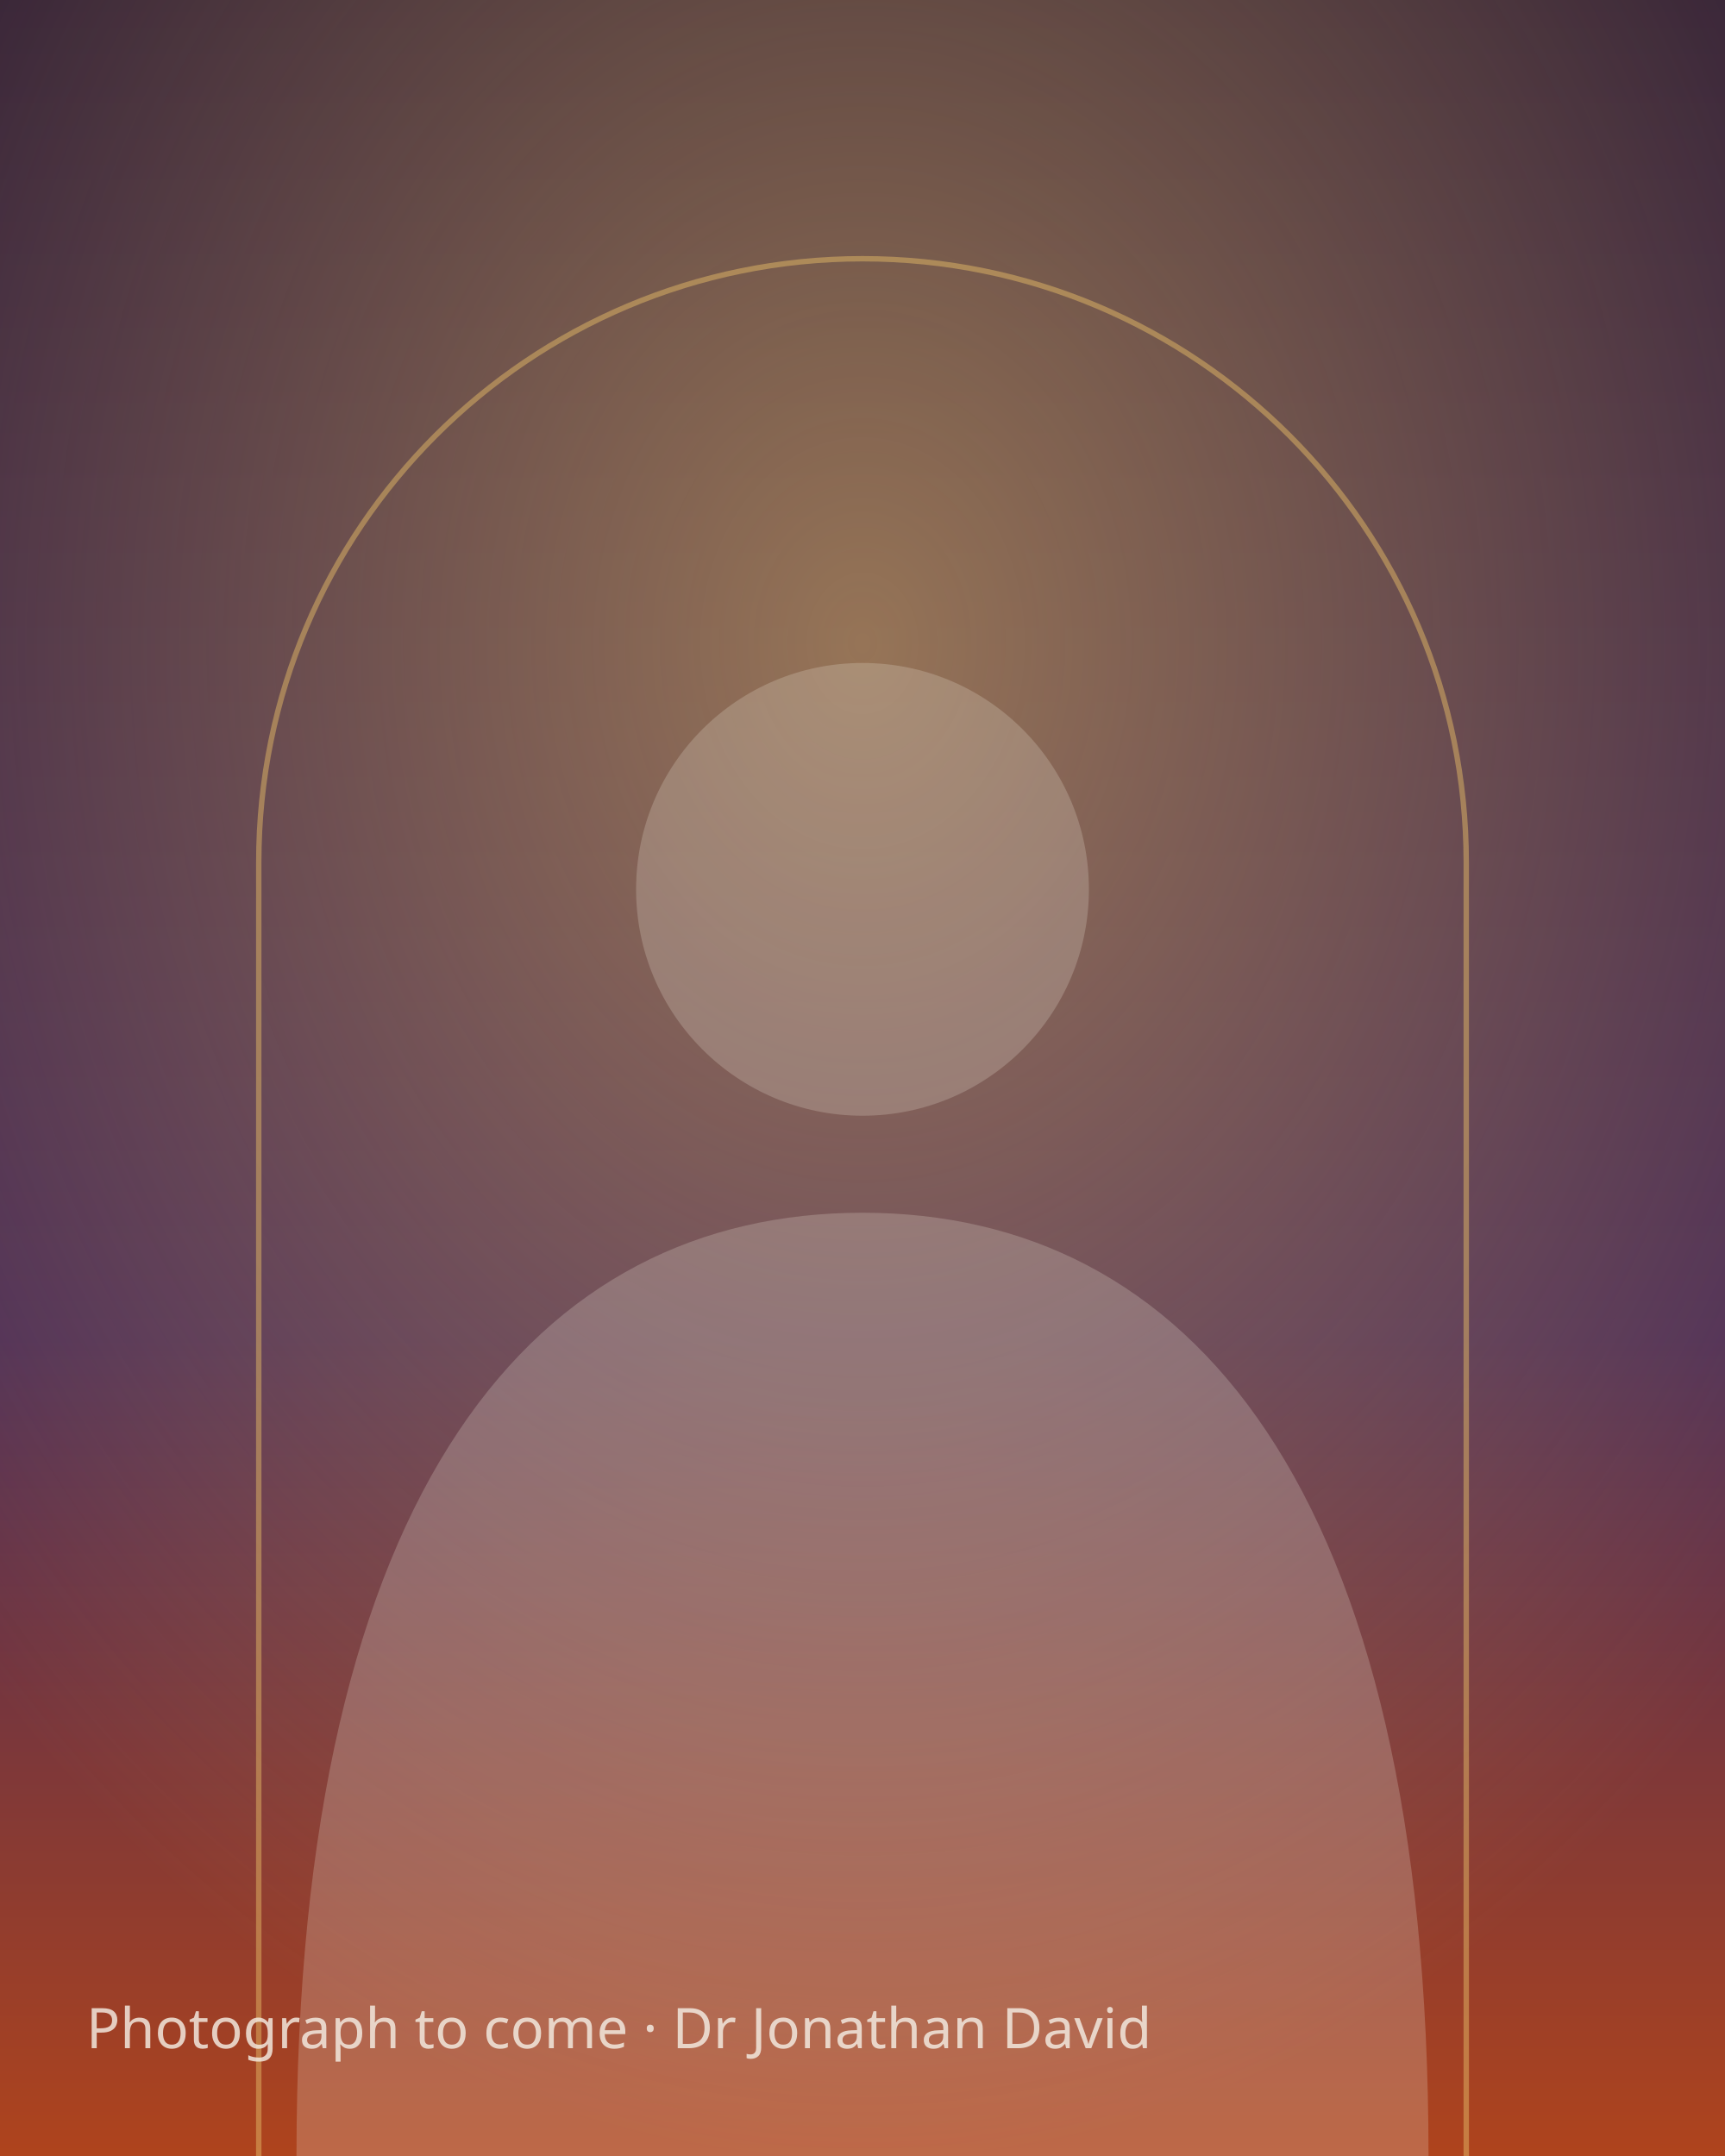
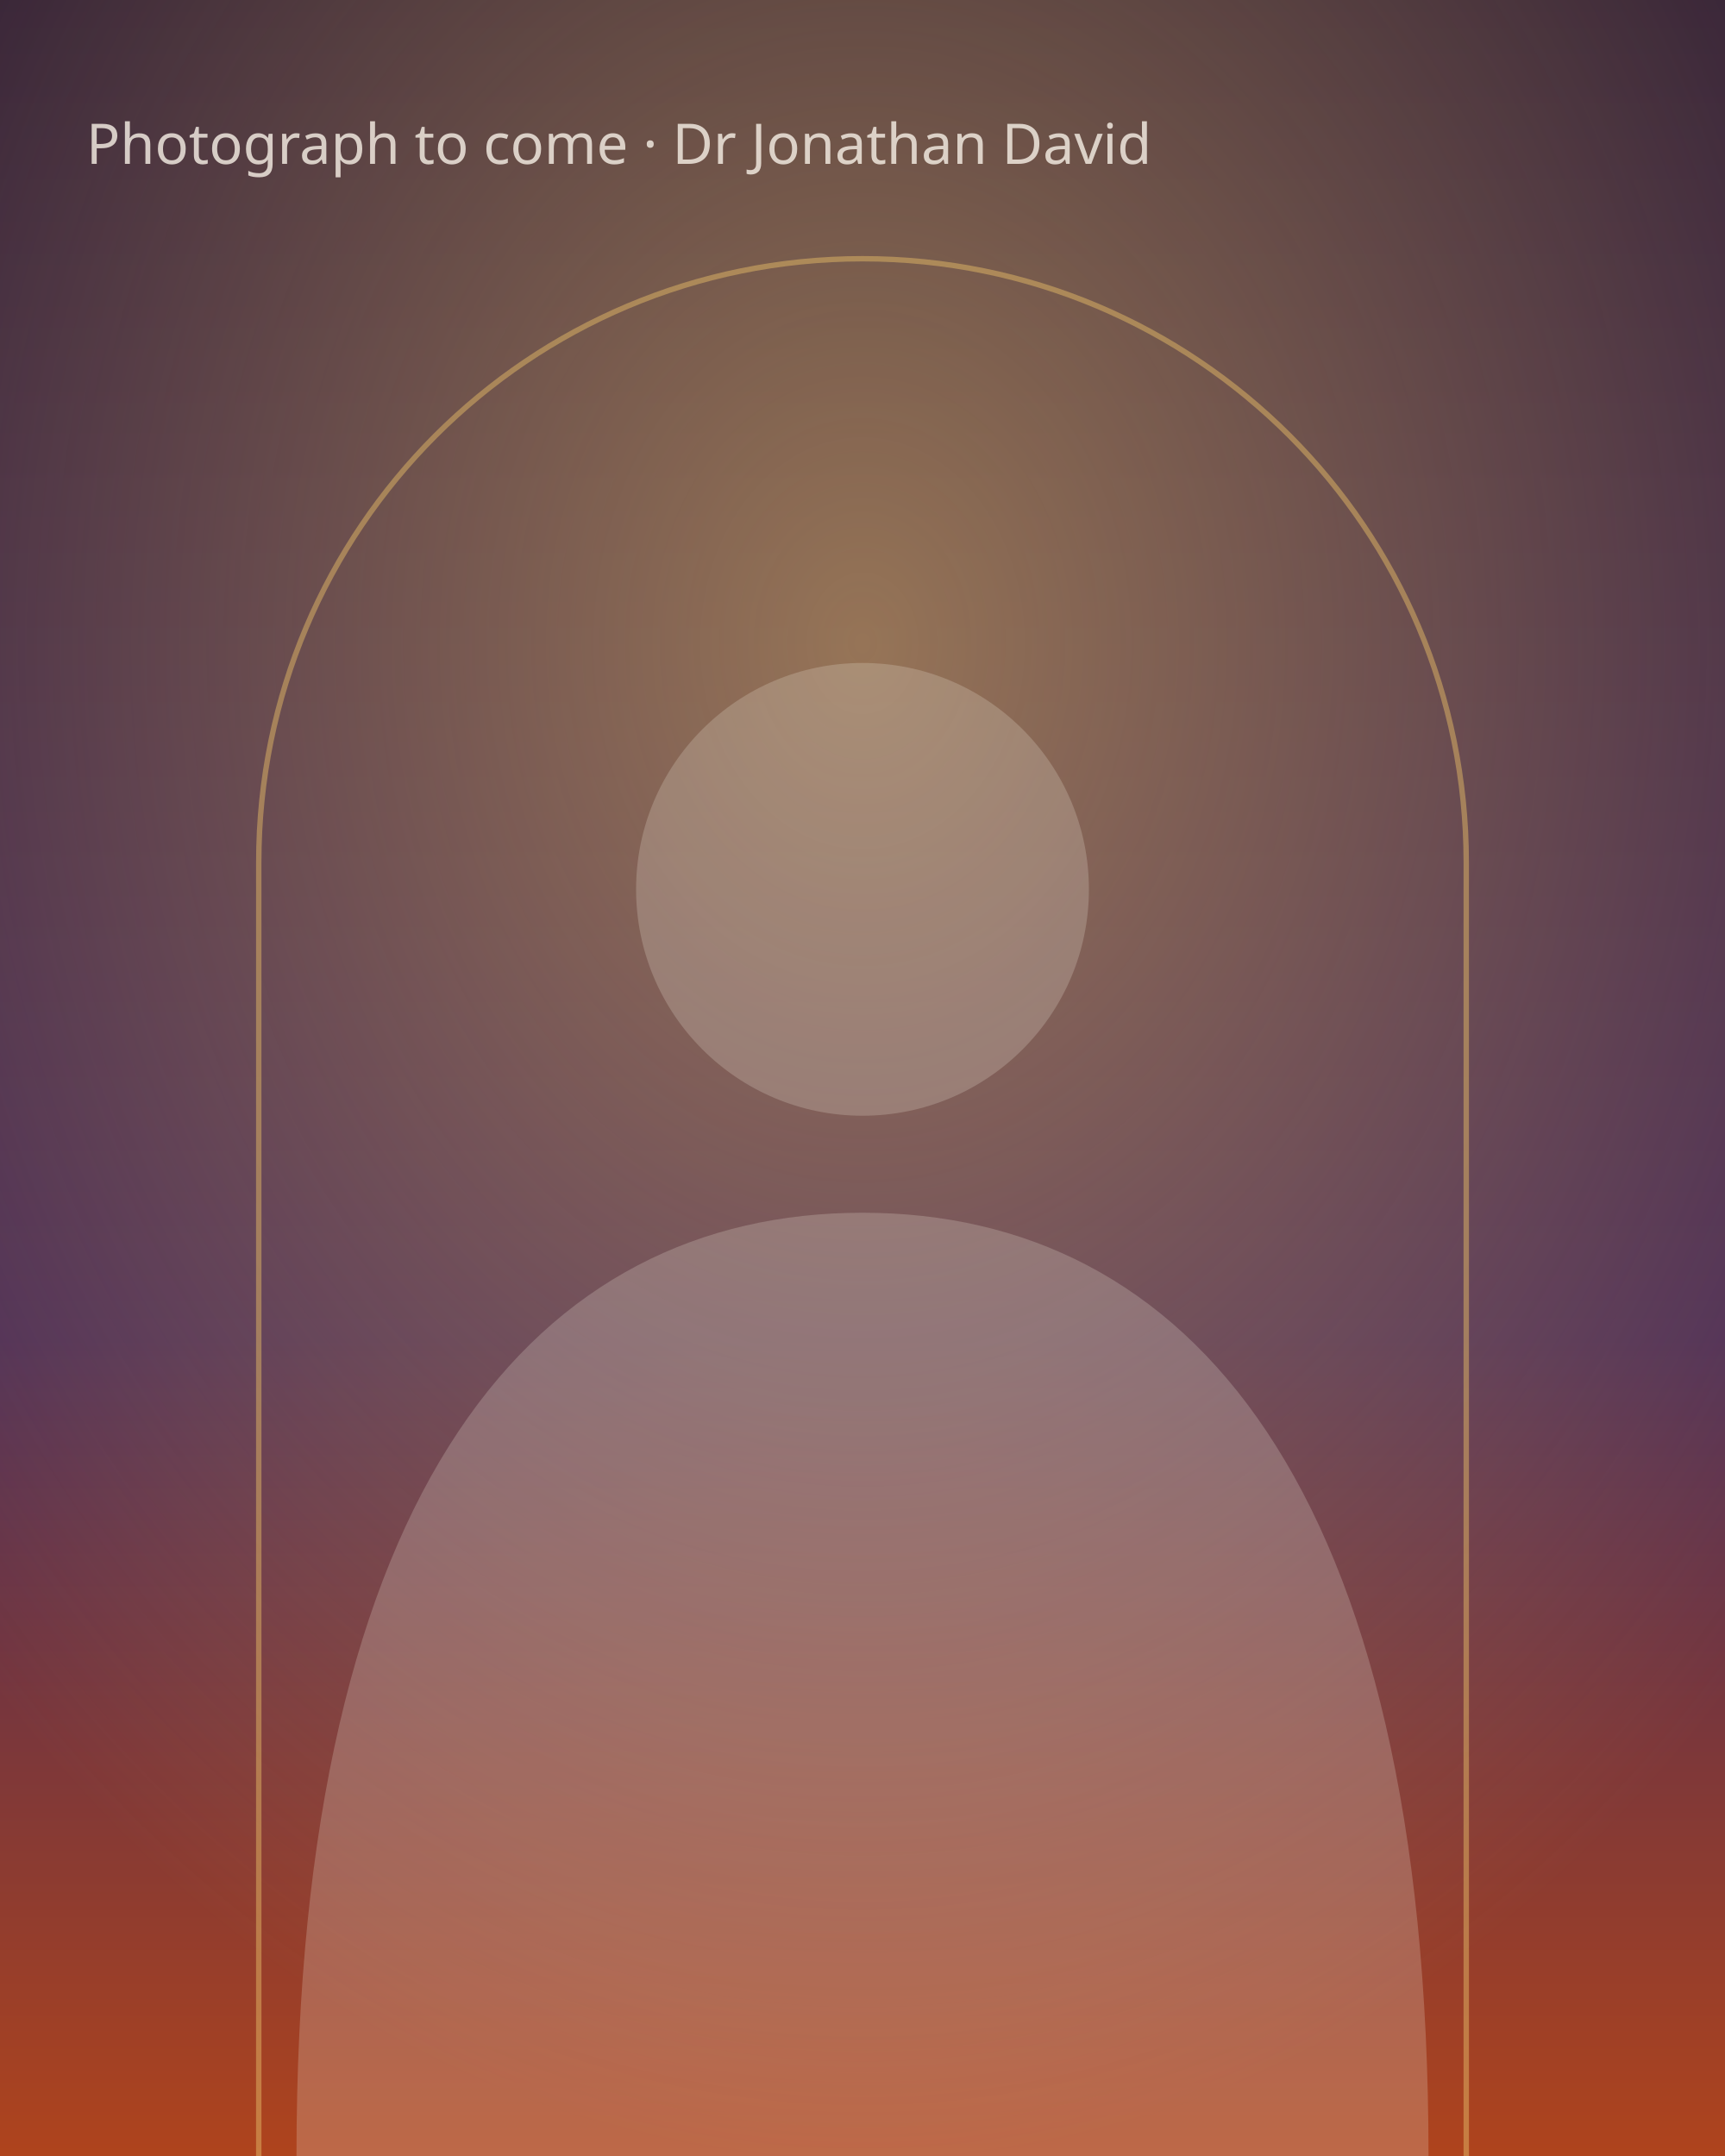
<svg xmlns="http://www.w3.org/2000/svg" viewBox="0 0 800 1000" width="800" height="1000">
  <defs>
    <linearGradient id="g" x1="0" y1="0" x2="0" y2="1">
      <stop offset="0" stop-color="#2a1934" />
      <stop offset=".62" stop-color="#4a2b57" />
      <stop offset="1" stop-color="#b0441c" />
    </linearGradient>
    <radialGradient id="l" cx="0.5" cy="0.3" r=".7">
      <stop offset="0" stop-color="#e2b866" stop-opacity=".55" />
      <stop offset="1" stop-color="#e2b866" stop-opacity="0" />
    </radialGradient>
  </defs>
  <rect width="800" height="1000" fill="url(#g)" />
  <rect width="800" height="1000" fill="url(#l)" />
  <path d="M120.0 1000 V400.0 A280.0 280.0 0 0 1 680.0 400.0 V1000" fill="none" stroke="#e2b866" stroke-width="2.5" stroke-opacity="0.5" />
  <g fill="#f4ece2" fill-opacity="0.22">
    <circle cx="400" cy="412.5" r="105.0" />
    <path d="M137.5 1000 C137.5 687.5 250.0 562.5 400 562.5 C550.0 562.5 662.5 687.5 662.5 1000 Z" />
  </g>
-   <text x="40" y="950" font-family="system-ui, sans-serif" font-size="26" fill="#f4ece2" fill-opacity=".82">Photograph to come · Dr Jonathan David</text>
+   <text x="40" y="76" font-family="system-ui, sans-serif" font-size="26" fill="#f4ece2" fill-opacity=".82">Photograph to come · Dr Jonathan David</text>
</svg>
